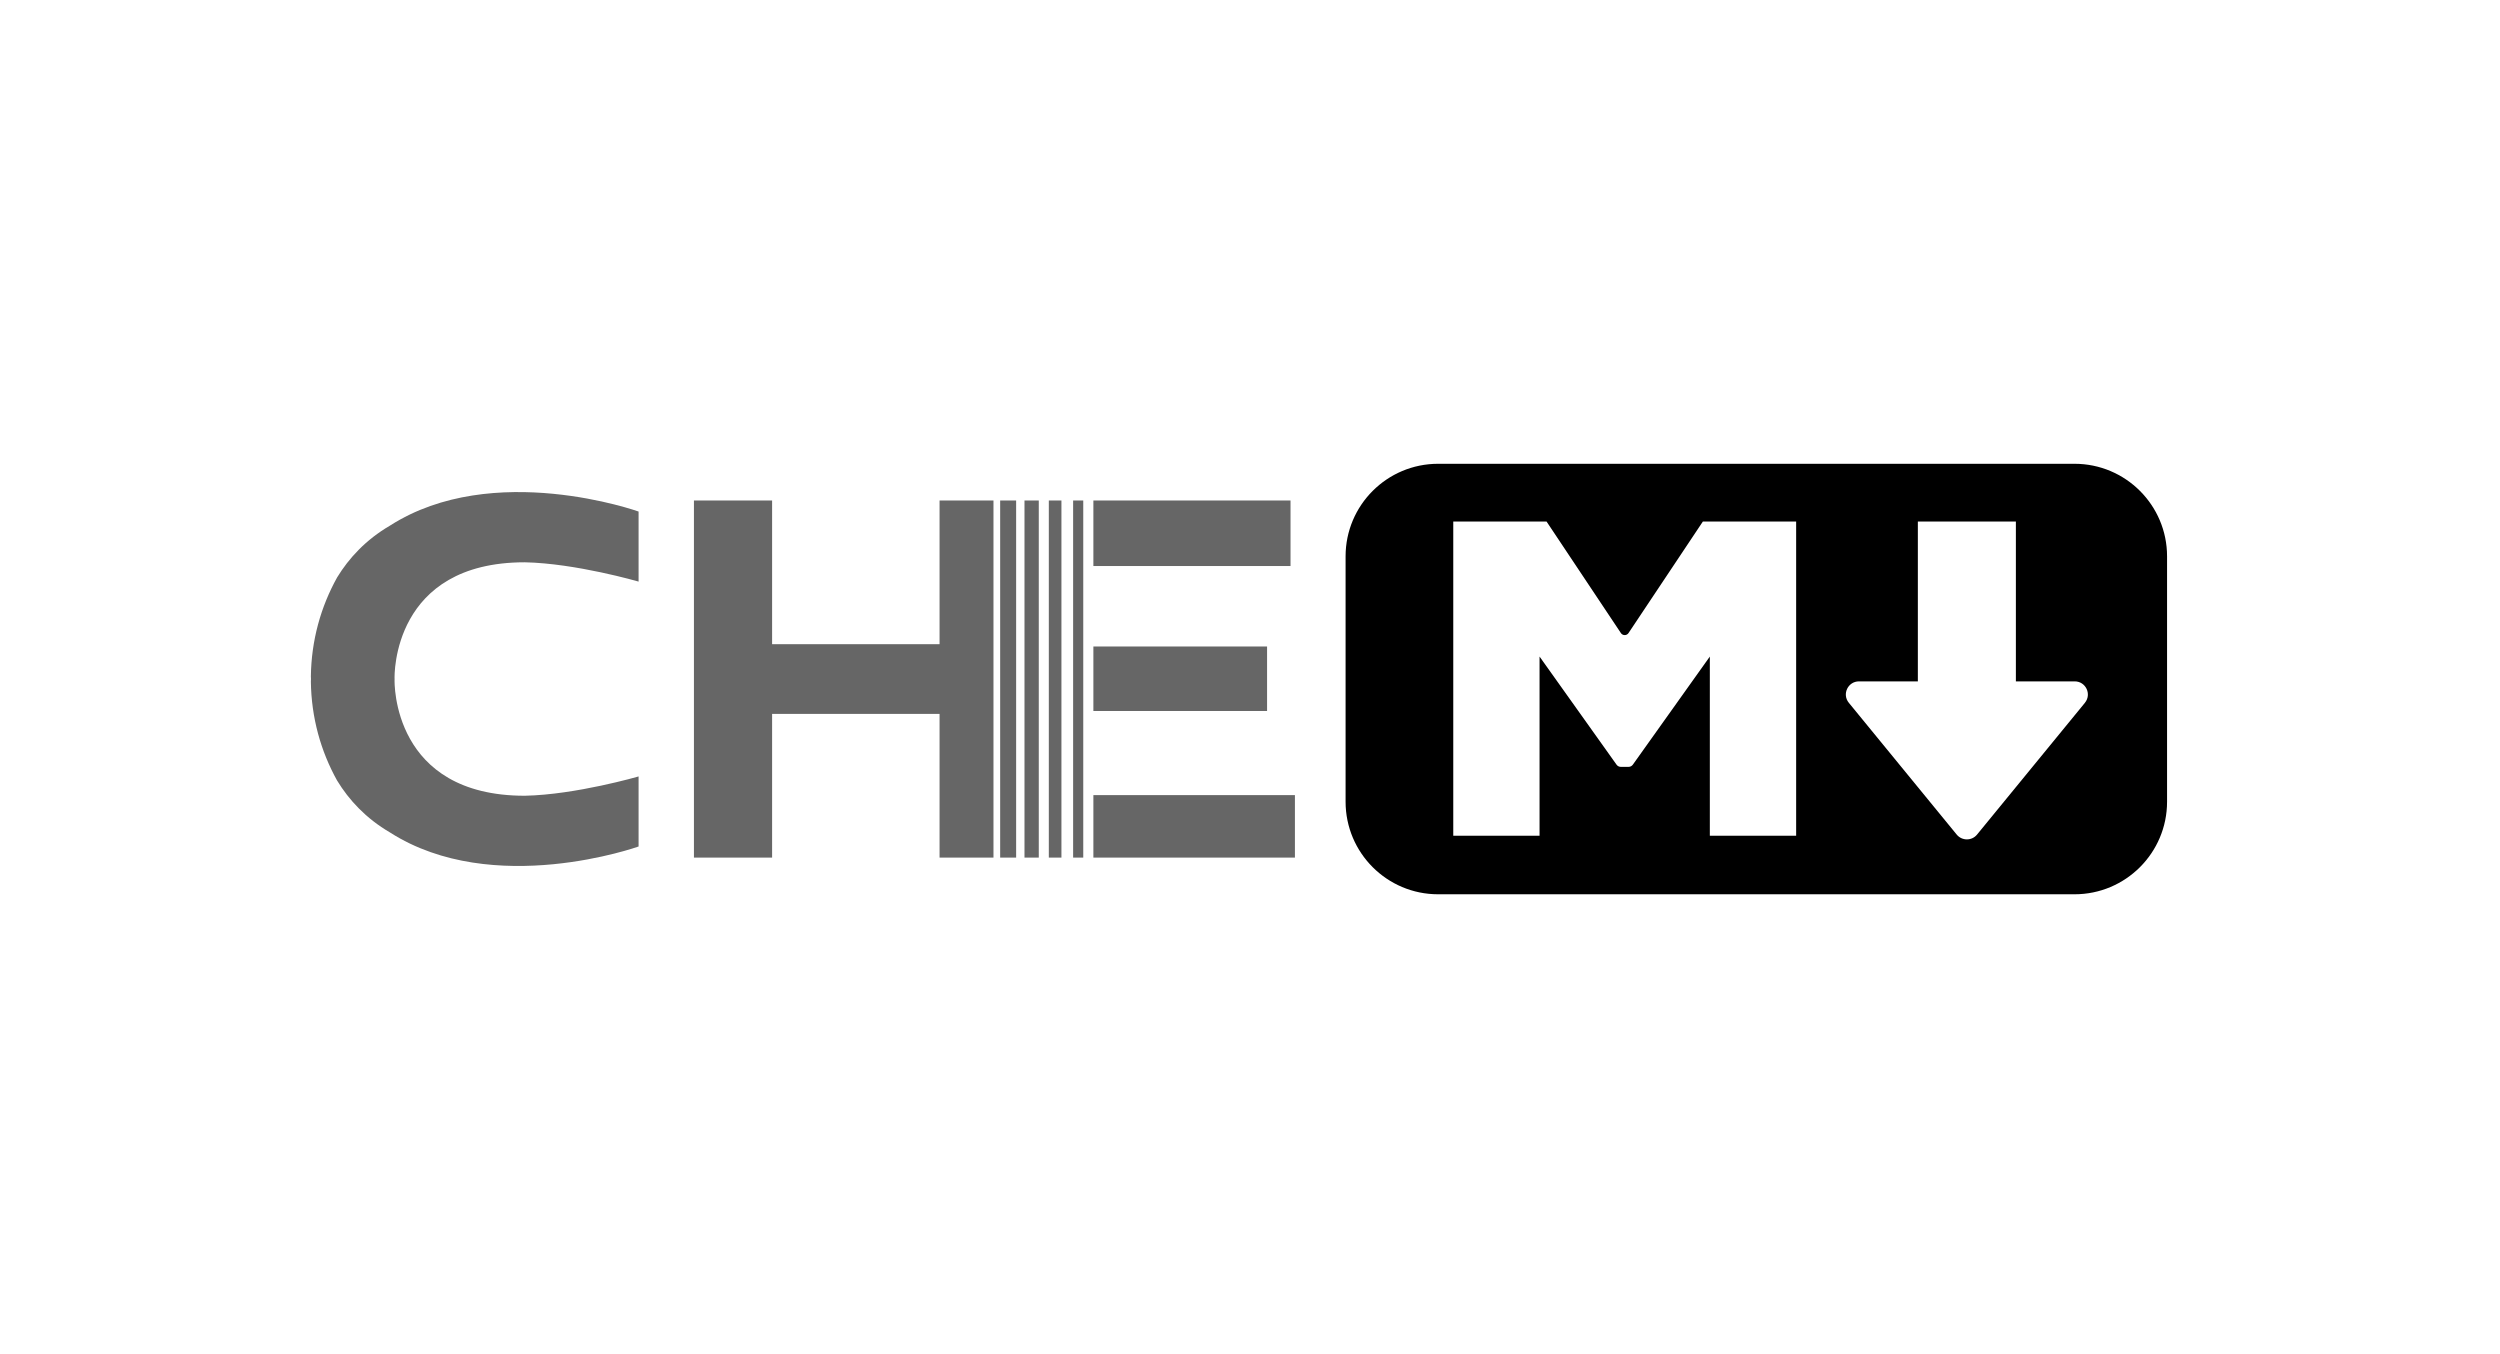
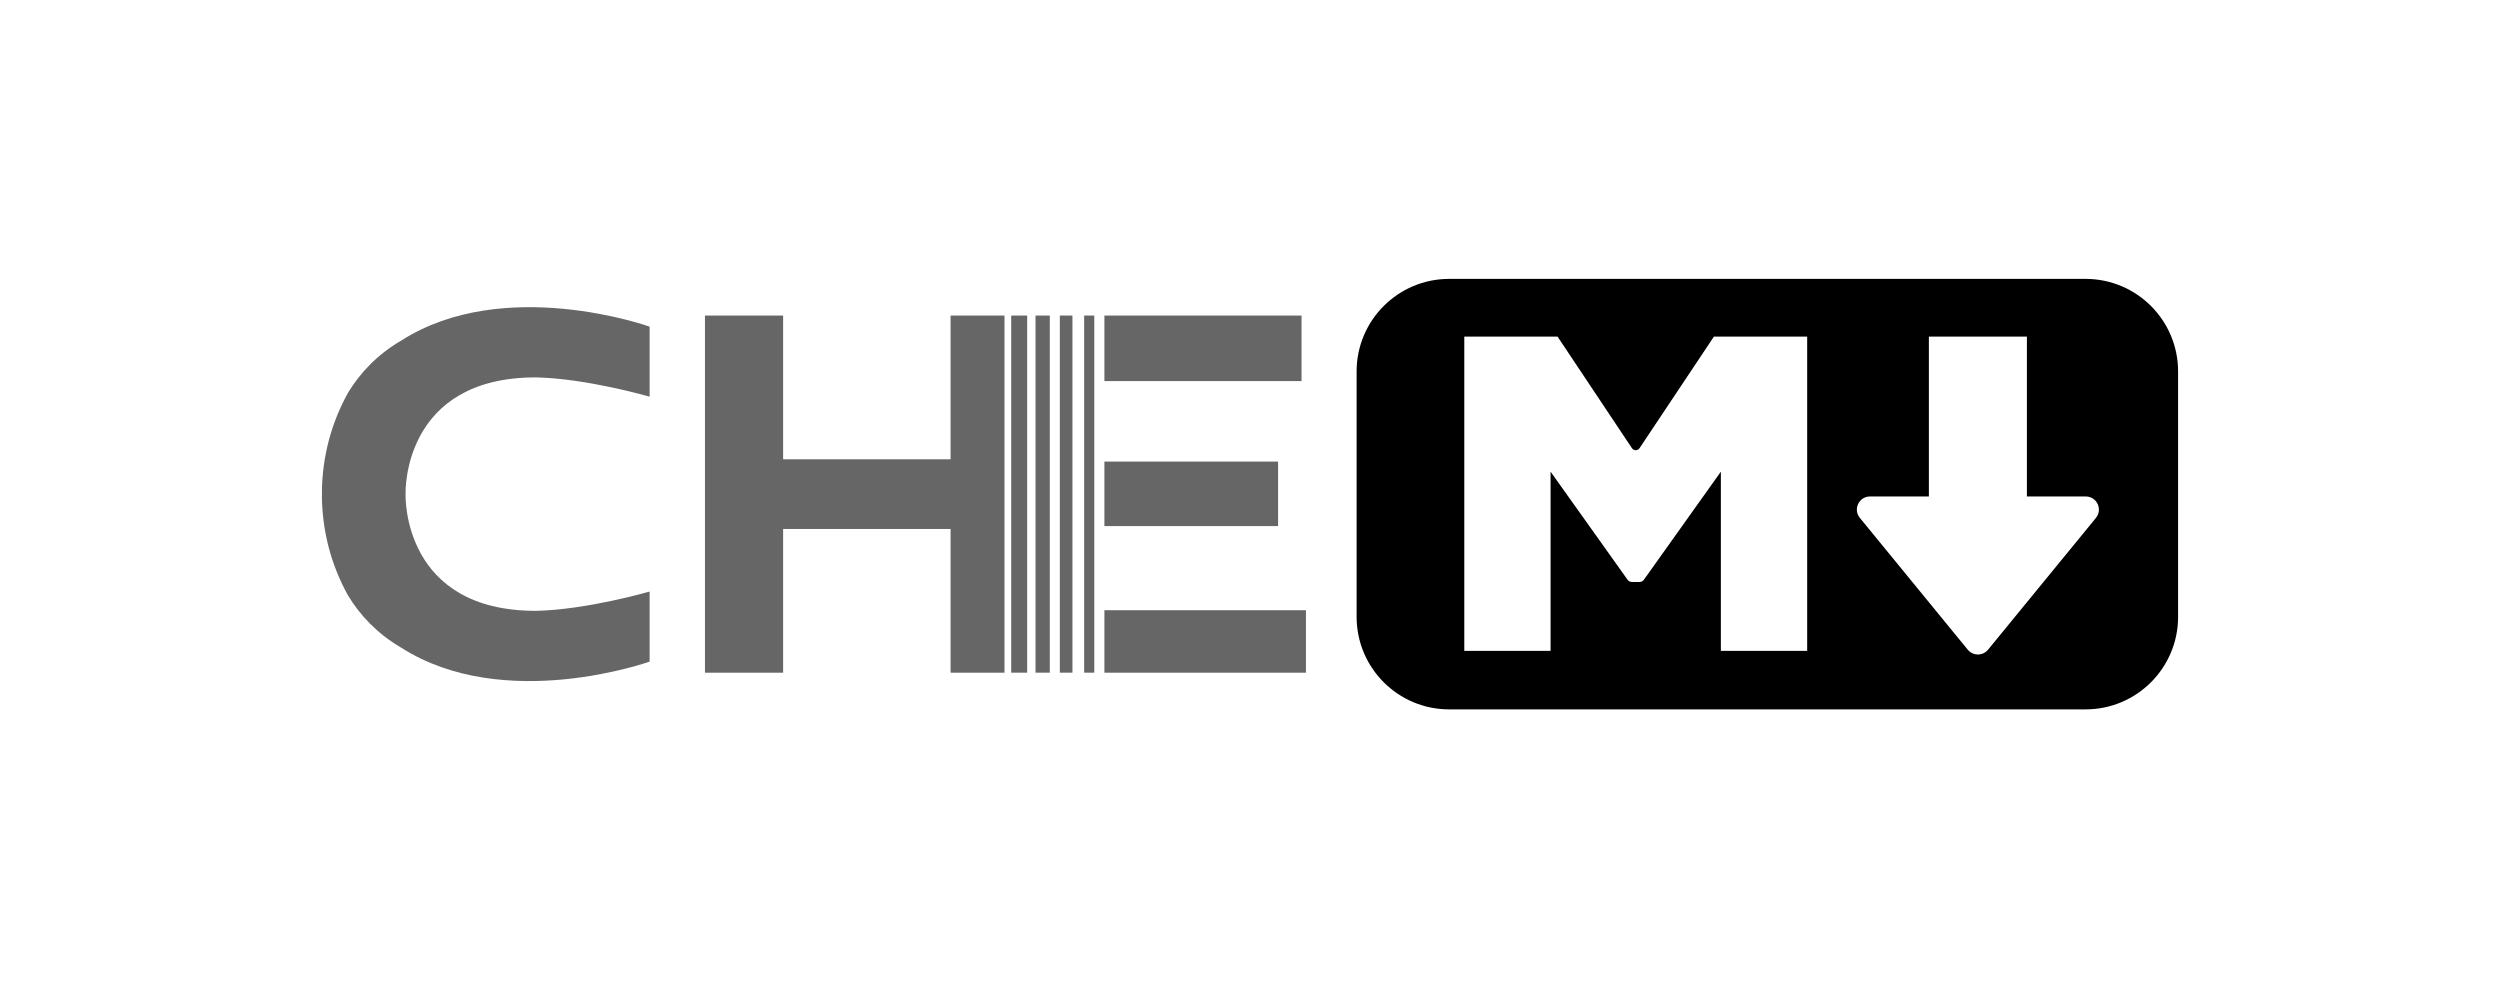
- <svg xmlns="http://www.w3.org/2000/svg" id="_图层_1" width="945.37" height="512" viewBox="0 0 945.37 512">
-   <path d="M784.47,175.38h-240.64c-19.33,0-35,15.67-35,35v92.79c0,19.33,15.67,35,35,35h240.64c19.33,0,35-15.67,35-35v-92.79c0-19.33-15.67-35-35-35ZM679.2,316.04h-32.63v-67.76l-29.11,40.87c-.38.53-.98.84-1.63.84h-2.91c-.65,0-1.26-.31-1.63-.84l-29.11-40.87v67.76h-32.63v-118.83h35.27l28.12,42.18c.68,1.03,2.19,1.03,2.88,0l28.12-42.18h35.27v118.83ZM788.41,265.76l-40.8,49.84c-1.98,2.42-5.69,2.42-7.68,0l-40.8-49.84c-2.65-3.24-.35-8.1,3.84-8.1h22.26v-60.45h37.07v60.45h22.26c4.18,0,6.49,4.86,3.84,8.1Z" />
-   <rect x="405.8" y="189.26" width="3.83" height="135.04" style="fill:#666;" />
-   <rect x="378.21" y="189.26" width="6.04" height="135.04" style="fill:#666;" />
-   <rect x="387.41" y="189.26" width="5.4" height="135.04" style="fill:#666;" />
-   <rect x="396.61" y="189.26" width="4.77" height="135.04" style="fill:#666;" />
-   <polygon points="375.68 324.3 375.68 189.26 355.29 189.26 355.29 243.6 291.97 243.6 291.97 189.26 262.41 189.26 262.41 256.78 262.41 324.3 291.97 324.3 291.97 269.96 355.29 269.96 355.29 324.3 375.68 324.3" style="fill:#666;" />
-   <rect x="413.46" y="300.67" width="76.21" height="23.63" style="fill:#666;" />
-   <rect x="413.46" y="189.26" width="74.55" height="24.78" style="fill:#666;" />
-   <rect x="413.46" y="244.47" width="65.68" height="24.39" style="fill:#666;" />
-   <path d="M149.21,256.77c-.1,1.55-.71,44.14,49.22,44.14,19.32-.39,43.05-7.3,43.05-7.3v26.49s-54.95,19.68-93.98-5.29c-9.19-5.37-15.58-12.35-20-19.61-.02,0-.02-.01-.02-.02-6.18-11.1-9.76-23.85-9.92-37.42.02-.64.04-.99.04-.99,0,0-.02-.35-.04-.99.16-13.57,3.74-26.32,9.92-37.42,0-.01,0-.02.01-.02,4.43-7.25,10.82-14.23,20.01-19.6,39.03-24.98,93.98-5.3,93.98-5.3v26.49s-23.73-6.91-43.05-7.3c-49.93,0-49.32,42.59-49.22,44.14Z" style="fill:#666;" />
+ <svg xmlns="http://www.w3.org/2000/svg" id="_图层_1" width="945.37" height="373.71" viewBox="0 0 945.37 373.71">
+   <path d="M788.64,105.46h-240.64c-19.33,0-35,15.67-35,35v92.79c0,19.33,15.67,35,35,35h240.64c19.33,0,35-15.67,35-35v-92.79c0-19.33-15.67-35-35-35ZM683.37,246.12h-32.63v-67.76l-29.11,40.87c-.38.53-.98.84-1.63.84h-2.91c-.65,0-1.26-.31-1.63-.84l-29.11-40.87v67.76h-32.63v-118.83h35.27l28.12,42.18c.68,1.03,2.19,1.03,2.88,0l28.12-42.18h35.27v118.83ZM792.58,195.84l-40.8,49.84c-1.98,2.42-5.69,2.42-7.68,0l-40.8-49.84c-2.65-3.24-.35-8.1,3.84-8.1h22.26v-60.45h37.07v60.45h22.26c4.18,0,6.49,4.86,3.84,8.1Z" />
+   <rect x="409.97" y="119.33" width="3.83" height="135.04" style="fill:#666;" />
+   <rect x="382.38" y="119.33" width="6.04" height="135.04" style="fill:#666;" />
+   <rect x="391.58" y="119.33" width="5.4" height="135.04" style="fill:#666;" />
+   <rect x="400.77" y="119.33" width="4.77" height="135.04" style="fill:#666;" />
+   <polygon points="379.85 254.38 379.85 119.33 359.46 119.33 359.46 173.68 296.14 173.68 296.14 119.33 266.58 119.33 266.58 186.85 266.58 254.38 296.14 254.38 296.14 200.03 359.46 200.03 359.46 254.38 379.85 254.38" style="fill:#666;" />
+   <rect x="417.63" y="230.75" width="76.21" height="23.63" style="fill:#666;" />
+   <rect x="417.63" y="119.33" width="74.55" height="24.78" style="fill:#666;" />
+   <rect x="417.63" y="174.55" width="65.68" height="24.39" style="fill:#666;" />
+   <path d="M153.38,186.85c-.1,1.55-.71,44.14,49.22,44.14,19.32-.39,43.05-7.3,43.05-7.3v26.49s-54.95,19.68-93.98-5.29c-9.19-5.37-15.58-12.35-20-19.61-.02,0-.02-.01-.02-.02-6.18-11.1-9.76-23.85-9.92-37.42.02-.64.04-.99.04-.99,0,0-.02-.35-.04-.99.16-13.57,3.74-26.32,9.92-37.42,0-.01,0-.02.01-.02,4.43-7.25,10.82-14.23,20.01-19.6,39.03-24.98,93.98-5.3,93.98-5.3v26.49s-23.73-6.91-43.05-7.3c-49.93,0-49.32,42.59-49.22,44.14Z" style="fill:#666;" />
</svg>
